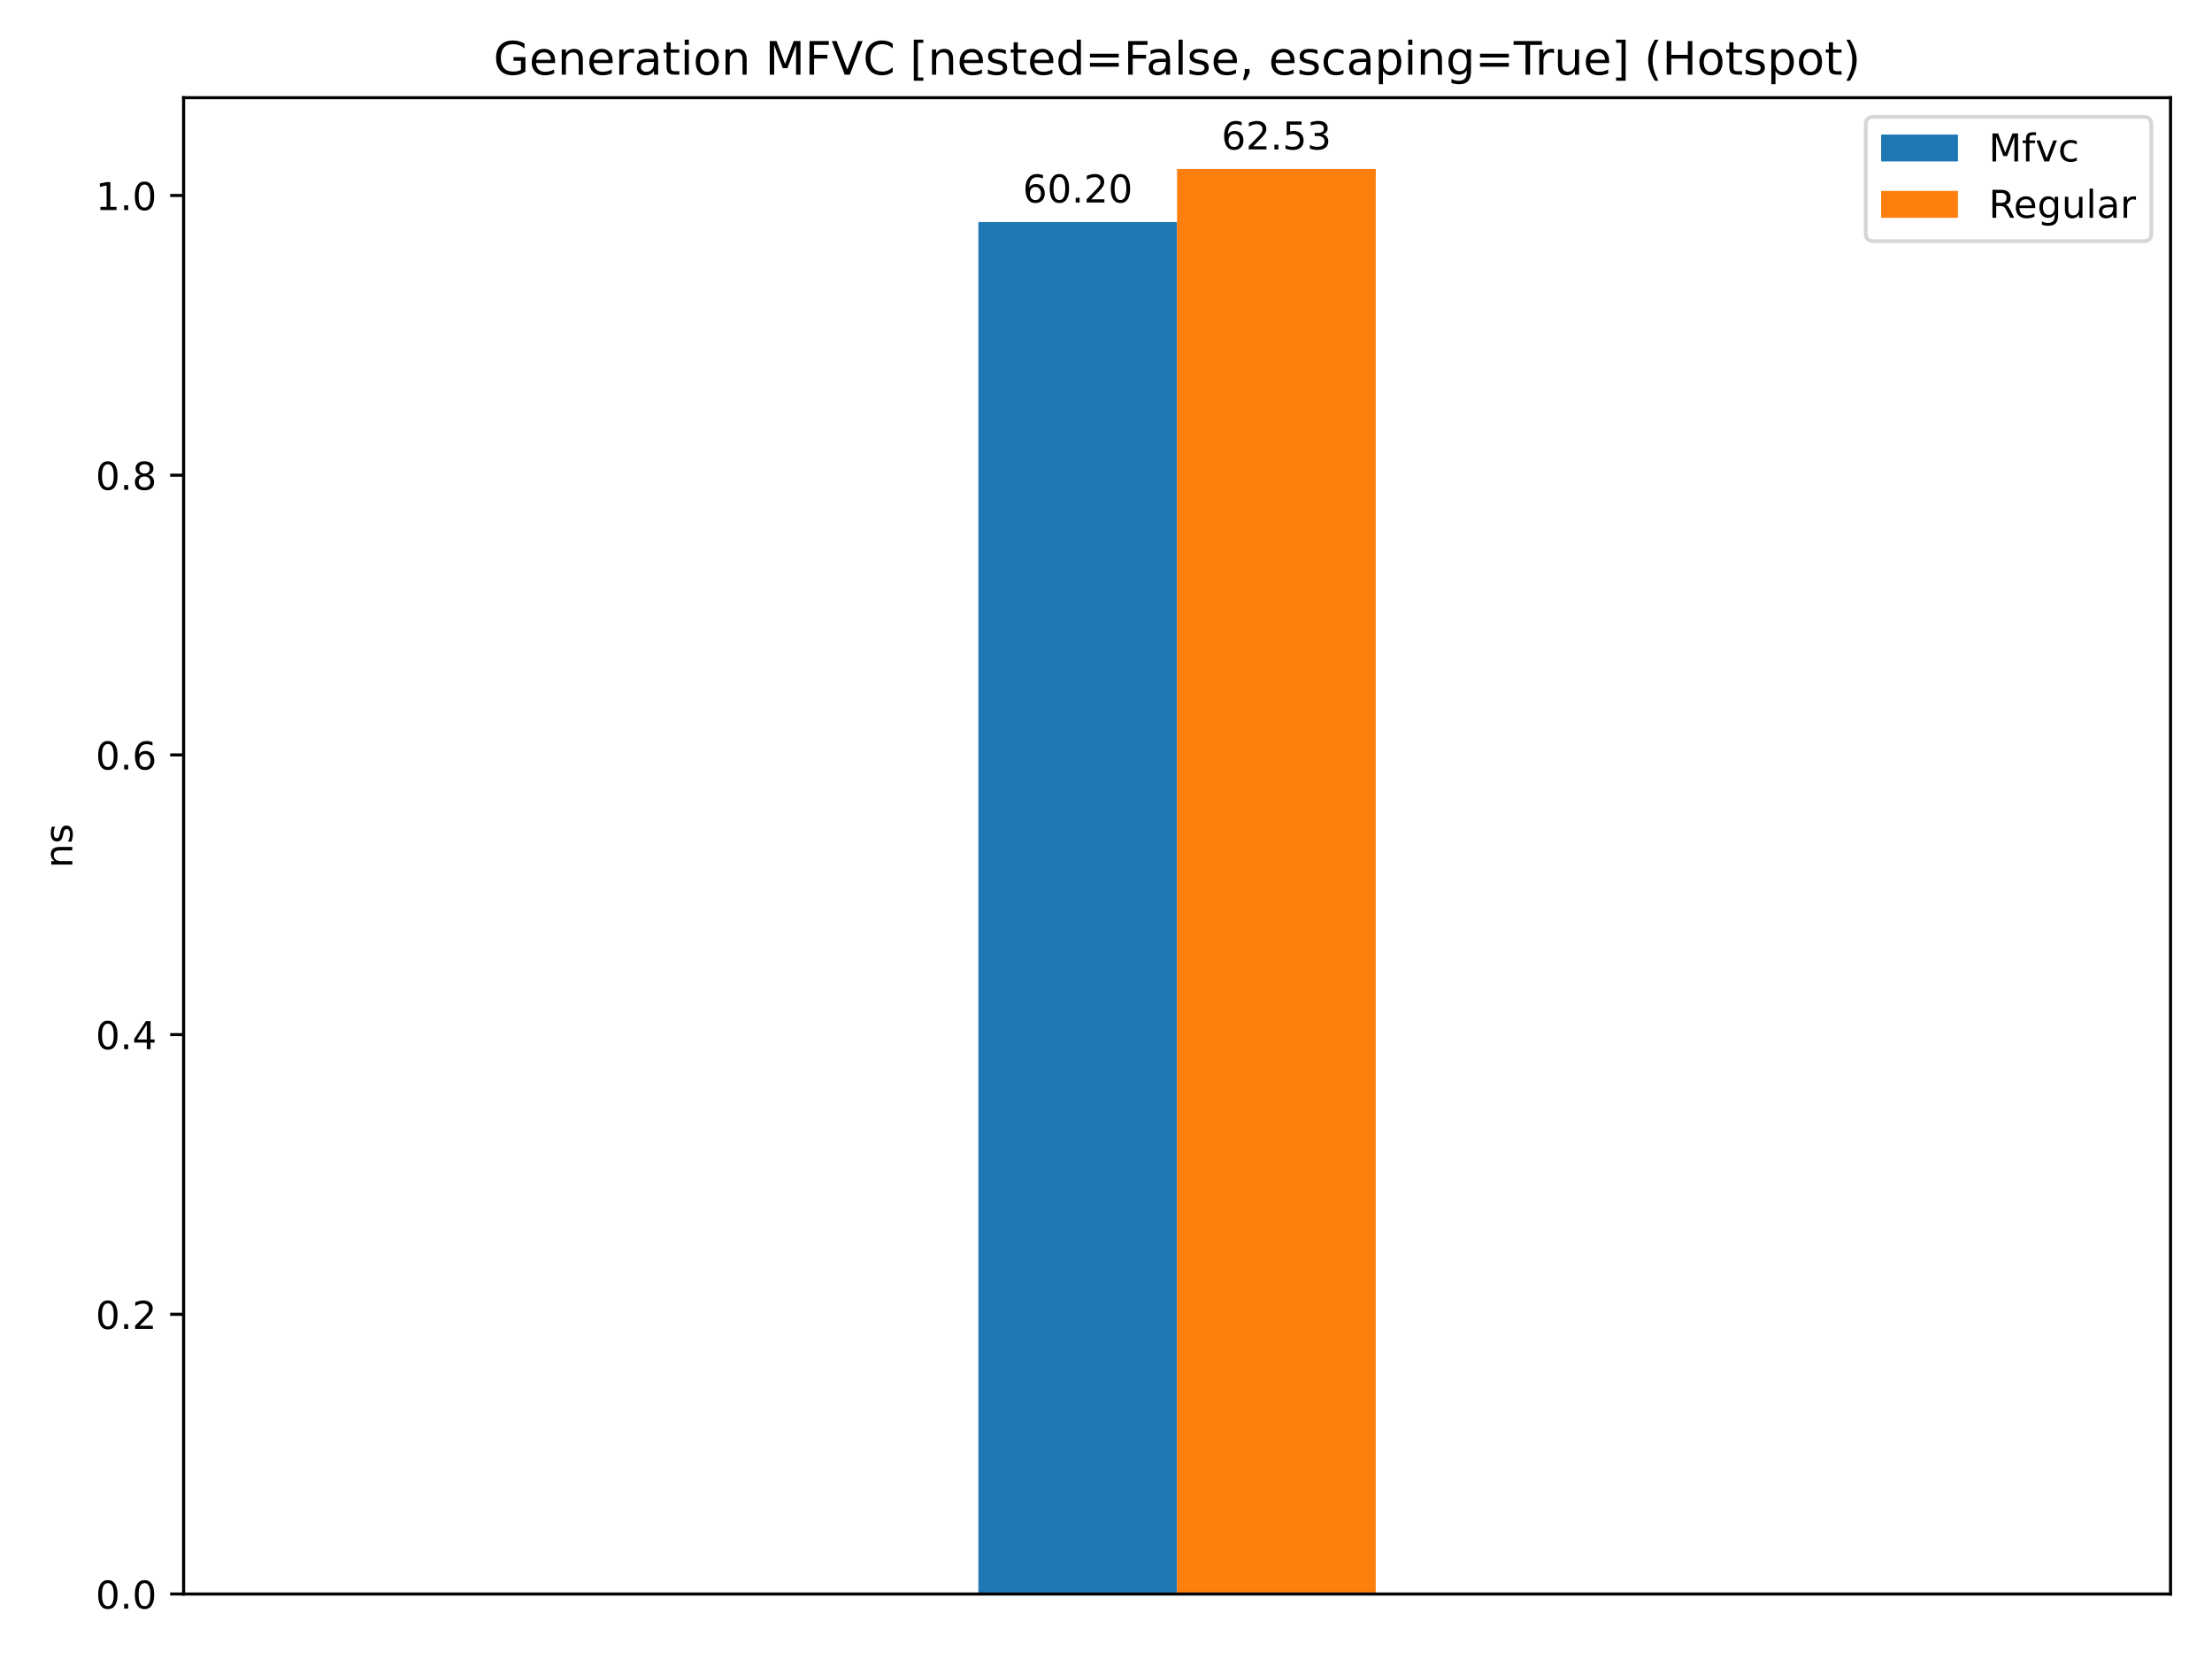
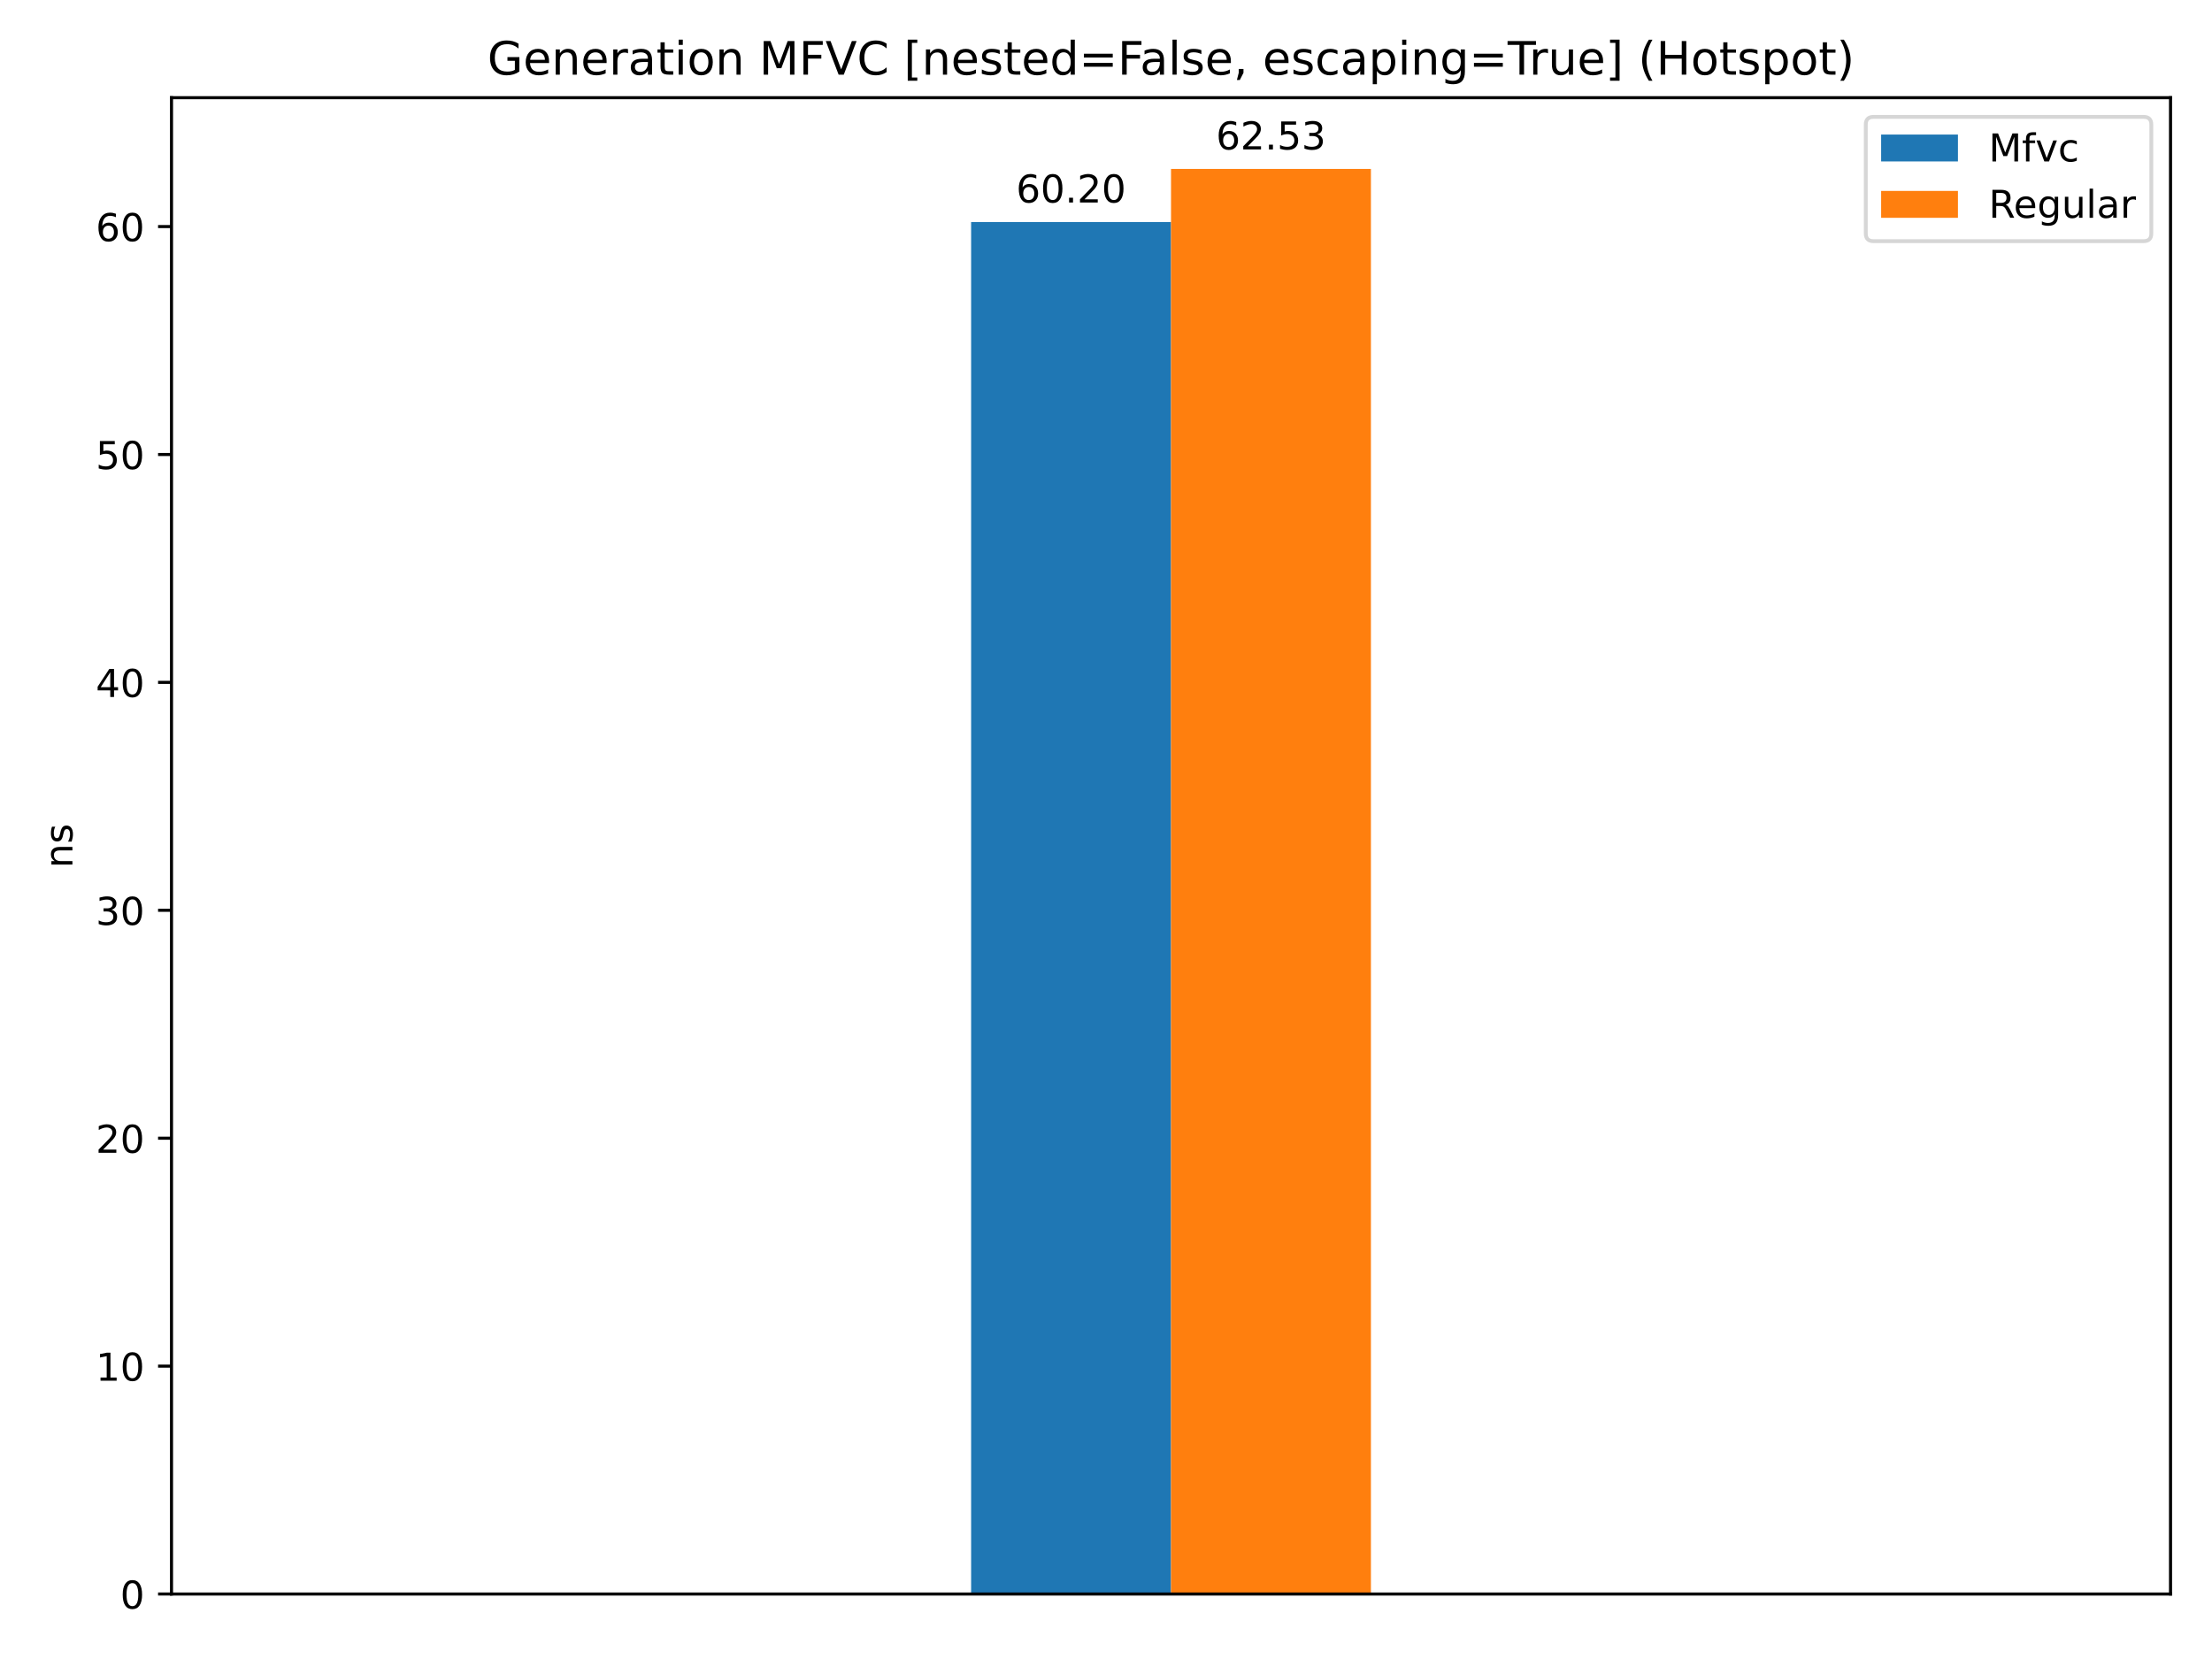
<svg xmlns="http://www.w3.org/2000/svg" xmlns:xlink="http://www.w3.org/1999/xlink" width="576pt" height="432pt" viewBox="0 0 576 432" version="1.1">
  <defs>
    <style type="text/css">*{stroke-linejoin: round; stroke-linecap: butt}</style>
  </defs>
  <g id="figure_1">
    <g id="patch_1">
      <path d="M 0 432  L 576 432  L 576 0  L 0 0  z " style="fill: #ffffff" />
    </g>
    <g id="axes_1">
      <g id="patch_2">
-         <path d="M 47.81 415.08  L 565.2 415.08  L 565.2 25.44  L 47.81 25.44  z " style="fill: #ffffff" />
+         <path d="M 44.66 415.08  L 565.2 415.08  L 565.2 25.44  L 44.66 25.44  z " style="fill: #ffffff" />
      </g>
      <g id="patch_3">
-         <path d="M 254.766 415.08  L 306.505 415.08  L 306.505 57.81  L 254.766 57.81  z " clip-path="url(#pa327517558)" style="fill: #1f77b4" />
+         <path d="M 252.876 415.08  L 304.93 415.08  L 304.93 57.81  L 252.876 57.81  z " clip-path="url(#p62bae8643e)" style="fill: #1f77b4" />
      </g>
      <g id="patch_4">
-         <path d="M 306.505 415.08  L 358.244 415.08  L 358.244 43.994  L 306.505 43.994  z " clip-path="url(#pa327517558)" style="fill: #ff7f0e" />
+         <path d="M 304.93 415.08  L 356.984 415.08  L 356.984 43.994  L 304.93 43.994  z " clip-path="url(#p62bae8643e)" style="fill: #ff7f0e" />
      </g>
      <g id="matplotlib.axis_1">
        <g id="xtick_1" />
        <g id="xtick_2" />
        <g id="xtick_3" />
        <g id="xtick_4" />
        <g id="xtick_5" />
        <g id="xtick_6" />
        <g id="xtick_7" />
        <g id="xtick_8" />
        <g id="xtick_9" />
      </g>
      <g id="matplotlib.axis_2">
        <g id="ytick_1">
          <g id="line2d_1">
            <defs>
-               <path id="m715cfb7619" d="M 0 0  L -3.5 0  " style="stroke: #000000; stroke-width: 0.8" />
+               <path id="m25d3b7717f" d="M 0 0  L -3.5 0  " style="stroke: #000000; stroke-width: 0.8" />
            </defs>
            <g>
-               <use xlink:href="#m715cfb7619" x="47.81" y="415.08" style="stroke: #000000; stroke-width: 0.8" />
+               <use xlink:href="#m25d3b7717f" x="44.66" y="415.08" style="stroke: #000000; stroke-width: 0.8" />
            </g>
          </g>
          <g id="text_1">
-             <g transform="translate(24.90687 418.8792) scale(0.1 -0.1)">
+             <g transform="translate(31.2975 418.8792) scale(0.1 -0.1)">
              <defs>
                <path id="DejaVuSans-30" d="M 2034 4250  Q 1547 4250 1301 3770  Q 1056 3291 1056 2328  Q 1056 1369 1301 889  Q 1547 409 2034 409  Q 2525 409 2770 889  Q 3016 1369 3016 2328  Q 3016 3291 2770 3770  Q 2525 4250 2034 4250  z M 2034 4750  Q 2819 4750 3233 4129  Q 3647 3509 3647 2328  Q 3647 1150 3233 529  Q 2819 -91 2034 -91  Q 1250 -91 836 529  Q 422 1150 422 2328  Q 422 3509 836 4129  Q 1250 4750 2034 4750  z " transform="scale(0.015625)" />
-                 <path id="DejaVuSans-2e" d="M 684 794  L 1344 794  L 1344 0  L 684 0  L 684 794  z " transform="scale(0.015625)" />
              </defs>
              <use xlink:href="#DejaVuSans-30" />
-               <use xlink:href="#DejaVuSans-2e" x="63.623" />
-               <use xlink:href="#DejaVuSans-30" x="95.41" />
            </g>
          </g>
        </g>
        <g id="ytick_2">
          <g id="line2d_2">
            <g>
-               <use xlink:href="#m715cfb7619" x="47.81" y="342.244" style="stroke: #000000; stroke-width: 0.8" />
+               <use xlink:href="#m25d3b7717f" x="44.66" y="355.733" style="stroke: #000000; stroke-width: 0.8" />
            </g>
          </g>
          <g id="text_2">
-             <g transform="translate(24.90687 346.0437) scale(0.1 -0.1)">
-               <defs>
-                 <path id="DejaVuSans-32" d="M 1228 531  L 3431 531  L 3431 0  L 469 0  L 469 531  Q 828 903 1448 1529  Q 2069 2156 2228 2338  Q 2531 2678 2651 2914  Q 2772 3150 2772 3378  Q 2772 3750 2511 3984  Q 2250 4219 1831 4219  Q 1534 4219 1204 4116  Q 875 4013 500 3803  L 500 4441  Q 881 4594 1212 4672  Q 1544 4750 1819 4750  Q 2544 4750 2975 4387  Q 3406 4025 3406 3419  Q 3406 3131 3298 2873  Q 3191 2616 2906 2266  Q 2828 2175 2409 1742  Q 1991 1309 1228 531  z " transform="scale(0.015625)" />
-               </defs>
-               <use xlink:href="#DejaVuSans-30" />
-               <use xlink:href="#DejaVuSans-2e" x="63.623" />
-               <use xlink:href="#DejaVuSans-32" x="95.41" />
+             <g transform="translate(24.935 359.5321) scale(0.1 -0.1)">
+               <defs>
+                 <path id="DejaVuSans-31" d="M 794 531  L 1825 531  L 1825 4091  L 703 3866  L 703 4441  L 1819 4666  L 2450 4666  L 2450 531  L 3481 531  L 3481 0  L 794 0  L 794 531  z " transform="scale(0.015625)" />
+               </defs>
+               <use xlink:href="#DejaVuSans-31" />
+               <use xlink:href="#DejaVuSans-30" x="63.623" />
            </g>
          </g>
        </g>
        <g id="ytick_3">
          <g id="line2d_3">
            <g>
-               <use xlink:href="#m715cfb7619" x="47.81" y="269.409" style="stroke: #000000; stroke-width: 0.8" />
+               <use xlink:href="#m25d3b7717f" x="44.66" y="296.386" style="stroke: #000000; stroke-width: 0.8" />
            </g>
          </g>
          <g id="text_3">
-             <g transform="translate(24.90687 273.2081) scale(0.1 -0.1)">
-               <defs>
-                 <path id="DejaVuSans-34" d="M 2419 4116  L 825 1625  L 2419 1625  L 2419 4116  z M 2253 4666  L 3047 4666  L 3047 1625  L 3713 1625  L 3713 1100  L 3047 1100  L 3047 0  L 2419 0  L 2419 1100  L 313 1100  L 313 1709  L 2253 4666  z " transform="scale(0.015625)" />
-               </defs>
-               <use xlink:href="#DejaVuSans-30" />
-               <use xlink:href="#DejaVuSans-2e" x="63.623" />
-               <use xlink:href="#DejaVuSans-34" x="95.41" />
+             <g transform="translate(24.935 300.185) scale(0.1 -0.1)">
+               <defs>
+                 <path id="DejaVuSans-32" d="M 1228 531  L 3431 531  L 3431 0  L 469 0  L 469 531  Q 828 903 1448 1529  Q 2069 2156 2228 2338  Q 2531 2678 2651 2914  Q 2772 3150 2772 3378  Q 2772 3750 2511 3984  Q 2250 4219 1831 4219  Q 1534 4219 1204 4116  Q 875 4013 500 3803  L 500 4441  Q 881 4594 1212 4672  Q 1544 4750 1819 4750  Q 2544 4750 2975 4387  Q 3406 4025 3406 3419  Q 3406 3131 3298 2873  Q 3191 2616 2906 2266  Q 2828 2175 2409 1742  Q 1991 1309 1228 531  z " transform="scale(0.015625)" />
+               </defs>
+               <use xlink:href="#DejaVuSans-32" />
+               <use xlink:href="#DejaVuSans-30" x="63.623" />
            </g>
          </g>
        </g>
        <g id="ytick_4">
          <g id="line2d_4">
            <g>
-               <use xlink:href="#m715cfb7619" x="47.81" y="196.573" style="stroke: #000000; stroke-width: 0.8" />
+               <use xlink:href="#m25d3b7717f" x="44.66" y="237.039" style="stroke: #000000; stroke-width: 0.8" />
            </g>
          </g>
          <g id="text_4">
-             <g transform="translate(24.90687 200.3726) scale(0.1 -0.1)">
-               <defs>
-                 <path id="DejaVuSans-36" d="M 2113 2584  Q 1688 2584 1439 2293  Q 1191 2003 1191 1497  Q 1191 994 1439 701  Q 1688 409 2113 409  Q 2538 409 2786 701  Q 3034 994 3034 1497  Q 3034 2003 2786 2293  Q 2538 2584 2113 2584  z M 3366 4563  L 3366 3988  Q 3128 4100 2886 4159  Q 2644 4219 2406 4219  Q 1781 4219 1451 3797  Q 1122 3375 1075 2522  Q 1259 2794 1537 2939  Q 1816 3084 2150 3084  Q 2853 3084 3261 2657  Q 3669 2231 3669 1497  Q 3669 778 3244 343  Q 2819 -91 2113 -91  Q 1303 -91 875 529  Q 447 1150 447 2328  Q 447 3434 972 4092  Q 1497 4750 2381 4750  Q 2619 4750 2861 4703  Q 3103 4656 3366 4563  z " transform="scale(0.015625)" />
-               </defs>
-               <use xlink:href="#DejaVuSans-30" />
-               <use xlink:href="#DejaVuSans-2e" x="63.623" />
-               <use xlink:href="#DejaVuSans-36" x="95.41" />
+             <g transform="translate(24.935 240.8378) scale(0.1 -0.1)">
+               <defs>
+                 <path id="DejaVuSans-33" d="M 2597 2516  Q 3050 2419 3304 2112  Q 3559 1806 3559 1356  Q 3559 666 3084 287  Q 2609 -91 1734 -91  Q 1441 -91 1130 -33  Q 819 25 488 141  L 488 750  Q 750 597 1062 519  Q 1375 441 1716 441  Q 2309 441 2620 675  Q 2931 909 2931 1356  Q 2931 1769 2642 2001  Q 2353 2234 1838 2234  L 1294 2234  L 1294 2753  L 1863 2753  Q 2328 2753 2575 2939  Q 2822 3125 2822 3475  Q 2822 3834 2567 4026  Q 2313 4219 1838 4219  Q 1578 4219 1281 4162  Q 984 4106 628 3988  L 628 4550  Q 988 4650 1302 4700  Q 1616 4750 1894 4750  Q 2613 4750 3031 4423  Q 3450 4097 3450 3541  Q 3450 3153 3228 2886  Q 3006 2619 2597 2516  z " transform="scale(0.015625)" />
+               </defs>
+               <use xlink:href="#DejaVuSans-33" />
+               <use xlink:href="#DejaVuSans-30" x="63.623" />
            </g>
          </g>
        </g>
        <g id="ytick_5">
          <g id="line2d_5">
            <g>
-               <use xlink:href="#m715cfb7619" x="47.81" y="123.738" style="stroke: #000000; stroke-width: 0.8" />
+               <use xlink:href="#m25d3b7717f" x="44.66" y="177.691" style="stroke: #000000; stroke-width: 0.8" />
            </g>
          </g>
          <g id="text_5">
-             <g transform="translate(24.90687 127.5371) scale(0.1 -0.1)">
-               <defs>
-                 <path id="DejaVuSans-38" d="M 2034 2216  Q 1584 2216 1326 1975  Q 1069 1734 1069 1313  Q 1069 891 1326 650  Q 1584 409 2034 409  Q 2484 409 2743 651  Q 3003 894 3003 1313  Q 3003 1734 2745 1975  Q 2488 2216 2034 2216  z M 1403 2484  Q 997 2584 770 2862  Q 544 3141 544 3541  Q 544 4100 942 4425  Q 1341 4750 2034 4750  Q 2731 4750 3128 4425  Q 3525 4100 3525 3541  Q 3525 3141 3298 2862  Q 3072 2584 2669 2484  Q 3125 2378 3379 2068  Q 3634 1759 3634 1313  Q 3634 634 3220 271  Q 2806 -91 2034 -91  Q 1263 -91 848 271  Q 434 634 434 1313  Q 434 1759 690 2068  Q 947 2378 1403 2484  z M 1172 3481  Q 1172 3119 1398 2916  Q 1625 2713 2034 2713  Q 2441 2713 2670 2916  Q 2900 3119 2900 3481  Q 2900 3844 2670 4047  Q 2441 4250 2034 4250  Q 1625 4250 1398 4047  Q 1172 3844 1172 3481  z " transform="scale(0.015625)" />
-               </defs>
-               <use xlink:href="#DejaVuSans-30" />
-               <use xlink:href="#DejaVuSans-2e" x="63.623" />
-               <use xlink:href="#DejaVuSans-38" x="95.41" />
+             <g transform="translate(24.935 181.4907) scale(0.1 -0.1)">
+               <defs>
+                 <path id="DejaVuSans-34" d="M 2419 4116  L 825 1625  L 2419 1625  L 2419 4116  z M 2253 4666  L 3047 4666  L 3047 1625  L 3713 1625  L 3713 1100  L 3047 1100  L 3047 0  L 2419 0  L 2419 1100  L 313 1100  L 313 1709  L 2253 4666  z " transform="scale(0.015625)" />
+               </defs>
+               <use xlink:href="#DejaVuSans-34" />
+               <use xlink:href="#DejaVuSans-30" x="63.623" />
            </g>
          </g>
        </g>
        <g id="ytick_6">
          <g id="line2d_6">
            <g>
-               <use xlink:href="#m715cfb7619" x="47.81" y="50.902" style="stroke: #000000; stroke-width: 0.8" />
+               <use xlink:href="#m25d3b7717f" x="44.66" y="118.344" style="stroke: #000000; stroke-width: 0.8" />
            </g>
          </g>
          <g id="text_6">
-             <g transform="translate(24.90687 54.70151) scale(0.1 -0.1)">
-               <defs>
-                 <path id="DejaVuSans-31" d="M 794 531  L 1825 531  L 1825 4091  L 703 3866  L 703 4441  L 1819 4666  L 2450 4666  L 2450 531  L 3481 531  L 3481 0  L 794 0  L 794 531  z " transform="scale(0.015625)" />
-               </defs>
-               <use xlink:href="#DejaVuSans-31" />
-               <use xlink:href="#DejaVuSans-2e" x="63.623" />
-               <use xlink:href="#DejaVuSans-30" x="95.41" />
-             </g>
-           </g>
-         </g>
-         <g id="text_7">
-           <g transform="translate(18.82719 226.0334) rotate(-90) scale(0.1 -0.1)">
+             <g transform="translate(24.935 122.1436) scale(0.1 -0.1)">
+               <defs>
+                 <path id="DejaVuSans-35" d="M 691 4666  L 3169 4666  L 3169 4134  L 1269 4134  L 1269 2991  Q 1406 3038 1543 3061  Q 1681 3084 1819 3084  Q 2600 3084 3056 2656  Q 3513 2228 3513 1497  Q 3513 744 3044 326  Q 2575 -91 1722 -91  Q 1428 -91 1123 -41  Q 819 9 494 109  L 494 744  Q 775 591 1075 516  Q 1375 441 1709 441  Q 2250 441 2565 725  Q 2881 1009 2881 1497  Q 2881 1984 2565 2268  Q 2250 2553 1709 2553  Q 1456 2553 1204 2497  Q 953 2441 691 2322  L 691 4666  z " transform="scale(0.015625)" />
+               </defs>
+               <use xlink:href="#DejaVuSans-35" />
+               <use xlink:href="#DejaVuSans-30" x="63.623" />
+             </g>
+           </g>
+         </g>
+         <g id="ytick_7">
+           <g id="line2d_7">
+             <g>
+               <use xlink:href="#m25d3b7717f" x="44.66" y="58.997" style="stroke: #000000; stroke-width: 0.8" />
+             </g>
+           </g>
+           <g id="text_7">
+             <g transform="translate(24.935 62.79646) scale(0.1 -0.1)">
+               <defs>
+                 <path id="DejaVuSans-36" d="M 2113 2584  Q 1688 2584 1439 2293  Q 1191 2003 1191 1497  Q 1191 994 1439 701  Q 1688 409 2113 409  Q 2538 409 2786 701  Q 3034 994 3034 1497  Q 3034 2003 2786 2293  Q 2538 2584 2113 2584  z M 3366 4563  L 3366 3988  Q 3128 4100 2886 4159  Q 2644 4219 2406 4219  Q 1781 4219 1451 3797  Q 1122 3375 1075 2522  Q 1259 2794 1537 2939  Q 1816 3084 2150 3084  Q 2853 3084 3261 2657  Q 3669 2231 3669 1497  Q 3669 778 3244 343  Q 2819 -91 2113 -91  Q 1303 -91 875 529  Q 447 1150 447 2328  Q 447 3434 972 4092  Q 1497 4750 2381 4750  Q 2619 4750 2861 4703  Q 3103 4656 3366 4563  z " transform="scale(0.015625)" />
+               </defs>
+               <use xlink:href="#DejaVuSans-36" />
+               <use xlink:href="#DejaVuSans-30" x="63.623" />
+             </g>
+           </g>
+         </g>
+         <g id="text_8">
+           <g transform="translate(18.85531 226.0334) rotate(-90) scale(0.1 -0.1)">
            <defs>
              <path id="DejaVuSans-6e" d="M 3513 2113  L 3513 0  L 2938 0  L 2938 2094  Q 2938 2591 2744 2837  Q 2550 3084 2163 3084  Q 1697 3084 1428 2787  Q 1159 2491 1159 1978  L 1159 0  L 581 0  L 581 3500  L 1159 3500  L 1159 2956  Q 1366 3272 1645 3428  Q 1925 3584 2291 3584  Q 2894 3584 3203 3211  Q 3513 2838 3513 2113  z " transform="scale(0.015625)" />
              <path id="DejaVuSans-73" d="M 2834 3397  L 2834 2853  Q 2591 2978 2328 3040  Q 2066 3103 1784 3103  Q 1356 3103 1142 2972  Q 928 2841 928 2578  Q 928 2378 1081 2264  Q 1234 2150 1697 2047  L 1894 2003  Q 2506 1872 2764 1633  Q 3022 1394 3022 966  Q 3022 478 2636 193  Q 2250 -91 1575 -91  Q 1294 -91 989 -36  Q 684 19 347 128  L 347 722  Q 666 556 975 473  Q 1284 391 1588 391  Q 1994 391 2212 530  Q 2431 669 2431 922  Q 2431 1156 2273 1281  Q 2116 1406 1581 1522  L 1381 1569  Q 847 1681 609 1914  Q 372 2147 372 2553  Q 372 3047 722 3315  Q 1072 3584 1716 3584  Q 2034 3584 2315 3537  Q 2597 3491 2834 3397  z " transform="scale(0.015625)" />
            </defs>
            <use xlink:href="#DejaVuSans-6e" />
            <use xlink:href="#DejaVuSans-73" x="63.379" />
          </g>
        </g>
      </g>
      <g id="patch_5">
-         <path d="M 47.81 415.08  L 47.81 25.44  " style="fill: none; stroke: #000000; stroke-width: 0.8; stroke-linejoin: miter; stroke-linecap: square" />
+         <path d="M 44.66 415.08  L 44.66 25.44  " style="fill: none; stroke: #000000; stroke-width: 0.8; stroke-linejoin: miter; stroke-linecap: square" />
      </g>
      <g id="patch_6">
        <path d="M 565.2 415.08  L 565.2 25.44  " style="fill: none; stroke: #000000; stroke-width: 0.8; stroke-linejoin: miter; stroke-linecap: square" />
      </g>
      <g id="patch_7">
-         <path d="M 47.81 415.08  L 565.2 415.08  " style="fill: none; stroke: #000000; stroke-width: 0.8; stroke-linejoin: miter; stroke-linecap: square" />
+         <path d="M 44.66 415.08  L 565.2 415.08  " style="fill: none; stroke: #000000; stroke-width: 0.8; stroke-linejoin: miter; stroke-linecap: square" />
      </g>
      <g id="patch_8">
-         <path d="M 47.81 25.44  L 565.2 25.44  " style="fill: none; stroke: #000000; stroke-width: 0.8; stroke-linejoin: miter; stroke-linecap: square" />
-       </g>
-       <g id="text_8">
-         <g transform="translate(266.3214 52.73061) scale(0.1 -0.1)">
+         <path d="M 44.66 25.44  L 565.2 25.44  " style="fill: none; stroke: #000000; stroke-width: 0.8; stroke-linejoin: miter; stroke-linecap: square" />
+       </g>
+       <g id="text_9">
+         <g transform="translate(264.5889 52.73061) scale(0.1 -0.1)">
+           <defs>
+             <path id="DejaVuSans-2e" d="M 684 794  L 1344 794  L 1344 0  L 684 0  L 684 794  z " transform="scale(0.015625)" />
+           </defs>
          <use xlink:href="#DejaVuSans-36" />
          <use xlink:href="#DejaVuSans-30" x="63.623" />
          <use xlink:href="#DejaVuSans-2e" x="127.246" />
          <use xlink:href="#DejaVuSans-32" x="159.033" />
          <use xlink:href="#DejaVuSans-30" x="222.656" />
        </g>
      </g>
-       <g id="text_9">
-         <g transform="translate(318.0604 38.9146) scale(0.1 -0.1)">
-           <defs>
-             <path id="DejaVuSans-35" d="M 691 4666  L 3169 4666  L 3169 4134  L 1269 4134  L 1269 2991  Q 1406 3038 1543 3061  Q 1681 3084 1819 3084  Q 2600 3084 3056 2656  Q 3513 2228 3513 1497  Q 3513 744 3044 326  Q 2575 -91 1722 -91  Q 1428 -91 1123 -41  Q 819 9 494 109  L 494 744  Q 775 591 1075 516  Q 1375 441 1709 441  Q 2250 441 2565 725  Q 2881 1009 2881 1497  Q 2881 1984 2565 2268  Q 2250 2553 1709 2553  Q 1456 2553 1204 2497  Q 953 2441 691 2322  L 691 4666  z " transform="scale(0.015625)" />
-             <path id="DejaVuSans-33" d="M 2597 2516  Q 3050 2419 3304 2112  Q 3559 1806 3559 1356  Q 3559 666 3084 287  Q 2609 -91 1734 -91  Q 1441 -91 1130 -33  Q 819 25 488 141  L 488 750  Q 750 597 1062 519  Q 1375 441 1716 441  Q 2309 441 2620 675  Q 2931 909 2931 1356  Q 2931 1769 2642 2001  Q 2353 2234 1838 2234  L 1294 2234  L 1294 2753  L 1863 2753  Q 2328 2753 2575 2939  Q 2822 3125 2822 3475  Q 2822 3834 2567 4026  Q 2313 4219 1838 4219  Q 1578 4219 1281 4162  Q 984 4106 628 3988  L 628 4550  Q 988 4650 1302 4700  Q 1616 4750 1894 4750  Q 2613 4750 3031 4423  Q 3450 4097 3450 3541  Q 3450 3153 3228 2886  Q 3006 2619 2597 2516  z " transform="scale(0.015625)" />
-           </defs>
+       <g id="text_10">
+         <g transform="translate(316.6429 38.9146) scale(0.1 -0.1)">
          <use xlink:href="#DejaVuSans-36" />
          <use xlink:href="#DejaVuSans-32" x="63.623" />
          <use xlink:href="#DejaVuSans-2e" x="127.246" />
          <use xlink:href="#DejaVuSans-35" x="159.033" />
          <use xlink:href="#DejaVuSans-33" x="222.656" />
        </g>
      </g>
-       <g id="text_10">
-         <g transform="translate(128.5047 19.44) scale(0.12 -0.12)">
+       <g id="text_11">
+         <g transform="translate(126.9297 19.44) scale(0.12 -0.12)">
          <defs>
            <path id="DejaVuSans-47" d="M 3809 666  L 3809 1919  L 2778 1919  L 2778 2438  L 4434 2438  L 4434 434  Q 4069 175 3628 42  Q 3188 -91 2688 -91  Q 1594 -91 976 548  Q 359 1188 359 2328  Q 359 3472 976 4111  Q 1594 4750 2688 4750  Q 3144 4750 3555 4637  Q 3966 4525 4313 4306  L 4313 3634  Q 3963 3931 3569 4081  Q 3175 4231 2741 4231  Q 1884 4231 1454 3753  Q 1025 3275 1025 2328  Q 1025 1384 1454 906  Q 1884 428 2741 428  Q 3075 428 3337 486  Q 3600 544 3809 666  z " transform="scale(0.015625)" />
            <path id="DejaVuSans-65" d="M 3597 1894  L 3597 1613  L 953 1613  Q 991 1019 1311 708  Q 1631 397 2203 397  Q 2534 397 2845 478  Q 3156 559 3463 722  L 3463 178  Q 3153 47 2828 -22  Q 2503 -91 2169 -91  Q 1331 -91 842 396  Q 353 884 353 1716  Q 353 2575 817 3079  Q 1281 3584 2069 3584  Q 2775 3584 3186 3129  Q 3597 2675 3597 1894  z M 3022 2063  Q 3016 2534 2758 2815  Q 2500 3097 2075 3097  Q 1594 3097 1305 2825  Q 1016 2553 972 2059  L 3022 2063  z " transform="scale(0.015625)" />
            <path id="DejaVuSans-72" d="M 2631 2963  Q 2534 3019 2420 3045  Q 2306 3072 2169 3072  Q 1681 3072 1420 2755  Q 1159 2438 1159 1844  L 1159 0  L 581 0  L 581 3500  L 1159 3500  L 1159 2956  Q 1341 3275 1631 3429  Q 1922 3584 2338 3584  Q 2397 3584 2469 3576  Q 2541 3569 2628 3553  L 2631 2963  z " transform="scale(0.015625)" />
            <path id="DejaVuSans-61" d="M 2194 1759  Q 1497 1759 1228 1600  Q 959 1441 959 1056  Q 959 750 1161 570  Q 1363 391 1709 391  Q 2188 391 2477 730  Q 2766 1069 2766 1631  L 2766 1759  L 2194 1759  z M 3341 1997  L 3341 0  L 2766 0  L 2766 531  Q 2569 213 2275 61  Q 1981 -91 1556 -91  Q 1019 -91 701 211  Q 384 513 384 1019  Q 384 1609 779 1909  Q 1175 2209 1959 2209  L 2766 2209  L 2766 2266  Q 2766 2663 2505 2880  Q 2244 3097 1772 3097  Q 1472 3097 1187 3025  Q 903 2953 641 2809  L 641 3341  Q 956 3463 1253 3523  Q 1550 3584 1831 3584  Q 2591 3584 2966 3190  Q 3341 2797 3341 1997  z " transform="scale(0.015625)" />
            <path id="DejaVuSans-74" d="M 1172 4494  L 1172 3500  L 2356 3500  L 2356 3053  L 1172 3053  L 1172 1153  Q 1172 725 1289 603  Q 1406 481 1766 481  L 2356 481  L 2356 0  L 1766 0  Q 1100 0 847 248  Q 594 497 594 1153  L 594 3053  L 172 3053  L 172 3500  L 594 3500  L 594 4494  L 1172 4494  z " transform="scale(0.015625)" />
            <path id="DejaVuSans-69" d="M 603 3500  L 1178 3500  L 1178 0  L 603 0  L 603 3500  z M 603 4863  L 1178 4863  L 1178 4134  L 603 4134  L 603 4863  z " transform="scale(0.015625)" />
            <path id="DejaVuSans-6f" d="M 1959 3097  Q 1497 3097 1228 2736  Q 959 2375 959 1747  Q 959 1119 1226 758  Q 1494 397 1959 397  Q 2419 397 2687 759  Q 2956 1122 2956 1747  Q 2956 2369 2687 2733  Q 2419 3097 1959 3097  z M 1959 3584  Q 2709 3584 3137 3096  Q 3566 2609 3566 1747  Q 3566 888 3137 398  Q 2709 -91 1959 -91  Q 1206 -91 779 398  Q 353 888 353 1747  Q 353 2609 779 3096  Q 1206 3584 1959 3584  z " transform="scale(0.015625)" />
            <path id="DejaVuSans-20" transform="scale(0.015625)" />
            <path id="DejaVuSans-4d" d="M 628 4666  L 1569 4666  L 2759 1491  L 3956 4666  L 4897 4666  L 4897 0  L 4281 0  L 4281 4097  L 3078 897  L 2444 897  L 1241 4097  L 1241 0  L 628 0  L 628 4666  z " transform="scale(0.015625)" />
            <path id="DejaVuSans-46" d="M 628 4666  L 3309 4666  L 3309 4134  L 1259 4134  L 1259 2759  L 3109 2759  L 3109 2228  L 1259 2228  L 1259 0  L 628 0  L 628 4666  z " transform="scale(0.015625)" />
            <path id="DejaVuSans-56" d="M 1831 0  L 50 4666  L 709 4666  L 2188 738  L 3669 4666  L 4325 4666  L 2547 0  L 1831 0  z " transform="scale(0.015625)" />
            <path id="DejaVuSans-43" d="M 4122 4306  L 4122 3641  Q 3803 3938 3442 4084  Q 3081 4231 2675 4231  Q 1875 4231 1450 3742  Q 1025 3253 1025 2328  Q 1025 1406 1450 917  Q 1875 428 2675 428  Q 3081 428 3442 575  Q 3803 722 4122 1019  L 4122 359  Q 3791 134 3420 21  Q 3050 -91 2638 -91  Q 1578 -91 968 557  Q 359 1206 359 2328  Q 359 3453 968 4101  Q 1578 4750 2638 4750  Q 3056 4750 3426 4639  Q 3797 4528 4122 4306  z " transform="scale(0.015625)" />
            <path id="DejaVuSans-5b" d="M 550 4863  L 1875 4863  L 1875 4416  L 1125 4416  L 1125 -397  L 1875 -397  L 1875 -844  L 550 -844  L 550 4863  z " transform="scale(0.015625)" />
            <path id="DejaVuSans-64" d="M 2906 2969  L 2906 4863  L 3481 4863  L 3481 0  L 2906 0  L 2906 525  Q 2725 213 2448 61  Q 2172 -91 1784 -91  Q 1150 -91 751 415  Q 353 922 353 1747  Q 353 2572 751 3078  Q 1150 3584 1784 3584  Q 2172 3584 2448 3432  Q 2725 3281 2906 2969  z M 947 1747  Q 947 1113 1208 752  Q 1469 391 1925 391  Q 2381 391 2643 752  Q 2906 1113 2906 1747  Q 2906 2381 2643 2742  Q 2381 3103 1925 3103  Q 1469 3103 1208 2742  Q 947 2381 947 1747  z " transform="scale(0.015625)" />
            <path id="DejaVuSans-3d" d="M 678 2906  L 4684 2906  L 4684 2381  L 678 2381  L 678 2906  z M 678 1631  L 4684 1631  L 4684 1100  L 678 1100  L 678 1631  z " transform="scale(0.015625)" />
            <path id="DejaVuSans-6c" d="M 603 4863  L 1178 4863  L 1178 0  L 603 0  L 603 4863  z " transform="scale(0.015625)" />
            <path id="DejaVuSans-2c" d="M 750 794  L 1409 794  L 1409 256  L 897 -744  L 494 -744  L 750 256  L 750 794  z " transform="scale(0.015625)" />
            <path id="DejaVuSans-63" d="M 3122 3366  L 3122 2828  Q 2878 2963 2633 3030  Q 2388 3097 2138 3097  Q 1578 3097 1268 2742  Q 959 2388 959 1747  Q 959 1106 1268 751  Q 1578 397 2138 397  Q 2388 397 2633 464  Q 2878 531 3122 666  L 3122 134  Q 2881 22 2623 -34  Q 2366 -91 2075 -91  Q 1284 -91 818 406  Q 353 903 353 1747  Q 353 2603 823 3093  Q 1294 3584 2113 3584  Q 2378 3584 2631 3529  Q 2884 3475 3122 3366  z " transform="scale(0.015625)" />
            <path id="DejaVuSans-70" d="M 1159 525  L 1159 -1331  L 581 -1331  L 581 3500  L 1159 3500  L 1159 2969  Q 1341 3281 1617 3432  Q 1894 3584 2278 3584  Q 2916 3584 3314 3078  Q 3713 2572 3713 1747  Q 3713 922 3314 415  Q 2916 -91 2278 -91  Q 1894 -91 1617 61  Q 1341 213 1159 525  z M 3116 1747  Q 3116 2381 2855 2742  Q 2594 3103 2138 3103  Q 1681 3103 1420 2742  Q 1159 2381 1159 1747  Q 1159 1113 1420 752  Q 1681 391 2138 391  Q 2594 391 2855 752  Q 3116 1113 3116 1747  z " transform="scale(0.015625)" />
            <path id="DejaVuSans-67" d="M 2906 1791  Q 2906 2416 2648 2759  Q 2391 3103 1925 3103  Q 1463 3103 1205 2759  Q 947 2416 947 1791  Q 947 1169 1205 825  Q 1463 481 1925 481  Q 2391 481 2648 825  Q 2906 1169 2906 1791  z M 3481 434  Q 3481 -459 3084 -895  Q 2688 -1331 1869 -1331  Q 1566 -1331 1297 -1286  Q 1028 -1241 775 -1147  L 775 -588  Q 1028 -725 1275 -790  Q 1522 -856 1778 -856  Q 2344 -856 2625 -561  Q 2906 -266 2906 331  L 2906 616  Q 2728 306 2450 153  Q 2172 0 1784 0  Q 1141 0 747 490  Q 353 981 353 1791  Q 353 2603 747 3093  Q 1141 3584 1784 3584  Q 2172 3584 2450 3431  Q 2728 3278 2906 2969  L 2906 3500  L 3481 3500  L 3481 434  z " transform="scale(0.015625)" />
            <path id="DejaVuSans-54" d="M -19 4666  L 3928 4666  L 3928 4134  L 2272 4134  L 2272 0  L 1638 0  L 1638 4134  L -19 4134  L -19 4666  z " transform="scale(0.015625)" />
            <path id="DejaVuSans-75" d="M 544 1381  L 544 3500  L 1119 3500  L 1119 1403  Q 1119 906 1312 657  Q 1506 409 1894 409  Q 2359 409 2629 706  Q 2900 1003 2900 1516  L 2900 3500  L 3475 3500  L 3475 0  L 2900 0  L 2900 538  Q 2691 219 2414 64  Q 2138 -91 1772 -91  Q 1169 -91 856 284  Q 544 659 544 1381  z M 1991 3584  L 1991 3584  z " transform="scale(0.015625)" />
            <path id="DejaVuSans-5d" d="M 1947 4863  L 1947 -844  L 622 -844  L 622 -397  L 1369 -397  L 1369 4416  L 622 4416  L 622 4863  L 1947 4863  z " transform="scale(0.015625)" />
            <path id="DejaVuSans-28" d="M 1984 4856  Q 1566 4138 1362 3434  Q 1159 2731 1159 2009  Q 1159 1288 1364 580  Q 1569 -128 1984 -844  L 1484 -844  Q 1016 -109 783 600  Q 550 1309 550 2009  Q 550 2706 781 3412  Q 1013 4119 1484 4856  L 1984 4856  z " transform="scale(0.015625)" />
            <path id="DejaVuSans-48" d="M 628 4666  L 1259 4666  L 1259 2753  L 3553 2753  L 3553 4666  L 4184 4666  L 4184 0  L 3553 0  L 3553 2222  L 1259 2222  L 1259 0  L 628 0  L 628 4666  z " transform="scale(0.015625)" />
            <path id="DejaVuSans-29" d="M 513 4856  L 1013 4856  Q 1481 4119 1714 3412  Q 1947 2706 1947 2009  Q 1947 1309 1714 600  Q 1481 -109 1013 -844  L 513 -844  Q 928 -128 1133 580  Q 1338 1288 1338 2009  Q 1338 2731 1133 3434  Q 928 4138 513 4856  z " transform="scale(0.015625)" />
          </defs>
          <use xlink:href="#DejaVuSans-47" />
          <use xlink:href="#DejaVuSans-65" x="77.49" />
          <use xlink:href="#DejaVuSans-6e" x="139.014" />
          <use xlink:href="#DejaVuSans-65" x="202.393" />
          <use xlink:href="#DejaVuSans-72" x="263.916" />
          <use xlink:href="#DejaVuSans-61" x="305.029" />
          <use xlink:href="#DejaVuSans-74" x="366.309" />
          <use xlink:href="#DejaVuSans-69" x="405.518" />
          <use xlink:href="#DejaVuSans-6f" x="433.301" />
          <use xlink:href="#DejaVuSans-6e" x="494.482" />
          <use xlink:href="#DejaVuSans-20" x="557.861" />
          <use xlink:href="#DejaVuSans-4d" x="589.648" />
          <use xlink:href="#DejaVuSans-46" x="675.928" />
          <use xlink:href="#DejaVuSans-56" x="733.447" />
          <use xlink:href="#DejaVuSans-43" x="801.855" />
          <use xlink:href="#DejaVuSans-20" x="871.68" />
          <use xlink:href="#DejaVuSans-5b" x="903.467" />
          <use xlink:href="#DejaVuSans-6e" x="942.48" />
          <use xlink:href="#DejaVuSans-65" x="1005.859" />
          <use xlink:href="#DejaVuSans-73" x="1067.383" />
          <use xlink:href="#DejaVuSans-74" x="1119.482" />
          <use xlink:href="#DejaVuSans-65" x="1158.691" />
          <use xlink:href="#DejaVuSans-64" x="1220.215" />
          <use xlink:href="#DejaVuSans-3d" x="1283.691" />
          <use xlink:href="#DejaVuSans-46" x="1367.48" />
          <use xlink:href="#DejaVuSans-61" x="1415.875" />
          <use xlink:href="#DejaVuSans-6c" x="1477.154" />
          <use xlink:href="#DejaVuSans-73" x="1504.938" />
          <use xlink:href="#DejaVuSans-65" x="1557.037" />
          <use xlink:href="#DejaVuSans-2c" x="1618.561" />
          <use xlink:href="#DejaVuSans-20" x="1650.348" />
          <use xlink:href="#DejaVuSans-65" x="1682.135" />
          <use xlink:href="#DejaVuSans-73" x="1743.658" />
          <use xlink:href="#DejaVuSans-63" x="1795.758" />
          <use xlink:href="#DejaVuSans-61" x="1850.738" />
          <use xlink:href="#DejaVuSans-70" x="1912.018" />
          <use xlink:href="#DejaVuSans-69" x="1975.494" />
          <use xlink:href="#DejaVuSans-6e" x="2003.277" />
          <use xlink:href="#DejaVuSans-67" x="2066.656" />
          <use xlink:href="#DejaVuSans-3d" x="2130.133" />
          <use xlink:href="#DejaVuSans-54" x="2213.922" />
          <use xlink:href="#DejaVuSans-72" x="2260.256" />
          <use xlink:href="#DejaVuSans-75" x="2301.369" />
          <use xlink:href="#DejaVuSans-65" x="2364.748" />
          <use xlink:href="#DejaVuSans-5d" x="2426.271" />
          <use xlink:href="#DejaVuSans-20" x="2465.285" />
          <use xlink:href="#DejaVuSans-28" x="2497.072" />
          <use xlink:href="#DejaVuSans-48" x="2536.086" />
          <use xlink:href="#DejaVuSans-6f" x="2611.281" />
          <use xlink:href="#DejaVuSans-74" x="2672.463" />
          <use xlink:href="#DejaVuSans-73" x="2711.672" />
          <use xlink:href="#DejaVuSans-70" x="2763.771" />
          <use xlink:href="#DejaVuSans-6f" x="2827.248" />
          <use xlink:href="#DejaVuSans-74" x="2888.43" />
          <use xlink:href="#DejaVuSans-29" x="2927.639" />
        </g>
      </g>
      <g id="legend_1">
        <g id="patch_9">
          <path d="M 487.845 62.796  L 558.2 62.796  Q 560.2 62.796 560.2 60.796  L 560.2 32.44  Q 560.2 30.44 558.2 30.44  L 487.845 30.44  Q 485.845 30.44 485.845 32.44  L 485.845 60.796  Q 485.845 62.796 487.845 62.796  z " style="fill: #ffffff; opacity: 0.8; stroke: #cccccc; stroke-linejoin: miter" />
        </g>
        <g id="patch_10">
          <path d="M 489.845 42.038  L 509.845 42.038  L 509.845 35.038  L 489.845 35.038  z " style="fill: #1f77b4" />
        </g>
-         <g id="text_11">
+         <g id="text_12">
          <g transform="translate(517.8453 42.03844) scale(0.1 -0.1)">
            <defs>
              <path id="DejaVuSans-66" d="M 2375 4863  L 2375 4384  L 1825 4384  Q 1516 4384 1395 4259  Q 1275 4134 1275 3809  L 1275 3500  L 2222 3500  L 2222 3053  L 1275 3053  L 1275 0  L 697 0  L 697 3053  L 147 3053  L 147 3500  L 697 3500  L 697 3744  Q 697 4328 969 4595  Q 1241 4863 1831 4863  L 2375 4863  z " transform="scale(0.015625)" />
              <path id="DejaVuSans-76" d="M 191 3500  L 800 3500  L 1894 563  L 2988 3500  L 3597 3500  L 2284 0  L 1503 0  L 191 3500  z " transform="scale(0.015625)" />
            </defs>
            <use xlink:href="#DejaVuSans-4d" />
            <use xlink:href="#DejaVuSans-66" x="86.279" />
            <use xlink:href="#DejaVuSans-76" x="121.484" />
            <use xlink:href="#DejaVuSans-63" x="180.664" />
          </g>
        </g>
        <g id="patch_11">
          <path d="M 489.845 56.717  L 509.845 56.717  L 509.845 49.717  L 489.845 49.717  z " style="fill: #ff7f0e" />
        </g>
-         <g id="text_12">
+         <g id="text_13">
          <g transform="translate(517.8453 56.71656) scale(0.1 -0.1)">
            <defs>
              <path id="DejaVuSans-52" d="M 2841 2188  Q 3044 2119 3236 1894  Q 3428 1669 3622 1275  L 4263 0  L 3584 0  L 2988 1197  Q 2756 1666 2539 1819  Q 2322 1972 1947 1972  L 1259 1972  L 1259 0  L 628 0  L 628 4666  L 2053 4666  Q 2853 4666 3247 4331  Q 3641 3997 3641 3322  Q 3641 2881 3436 2590  Q 3231 2300 2841 2188  z M 1259 4147  L 1259 2491  L 2053 2491  Q 2509 2491 2742 2702  Q 2975 2913 2975 3322  Q 2975 3731 2742 3939  Q 2509 4147 2053 4147  L 1259 4147  z " transform="scale(0.015625)" />
            </defs>
            <use xlink:href="#DejaVuSans-52" />
            <use xlink:href="#DejaVuSans-65" x="64.982" />
            <use xlink:href="#DejaVuSans-67" x="126.506" />
            <use xlink:href="#DejaVuSans-75" x="189.982" />
            <use xlink:href="#DejaVuSans-6c" x="253.361" />
            <use xlink:href="#DejaVuSans-61" x="281.145" />
            <use xlink:href="#DejaVuSans-72" x="342.424" />
          </g>
        </g>
      </g>
    </g>
  </g>
  <defs>
-     <clipPath id="pa327517558">
-       <rect x="47.81" y="25.44" width="517.39" height="389.64" />
+     <clipPath id="p62bae8643e">
+       <rect x="44.66" y="25.44" width="520.54" height="389.64" />
    </clipPath>
  </defs>
</svg>
